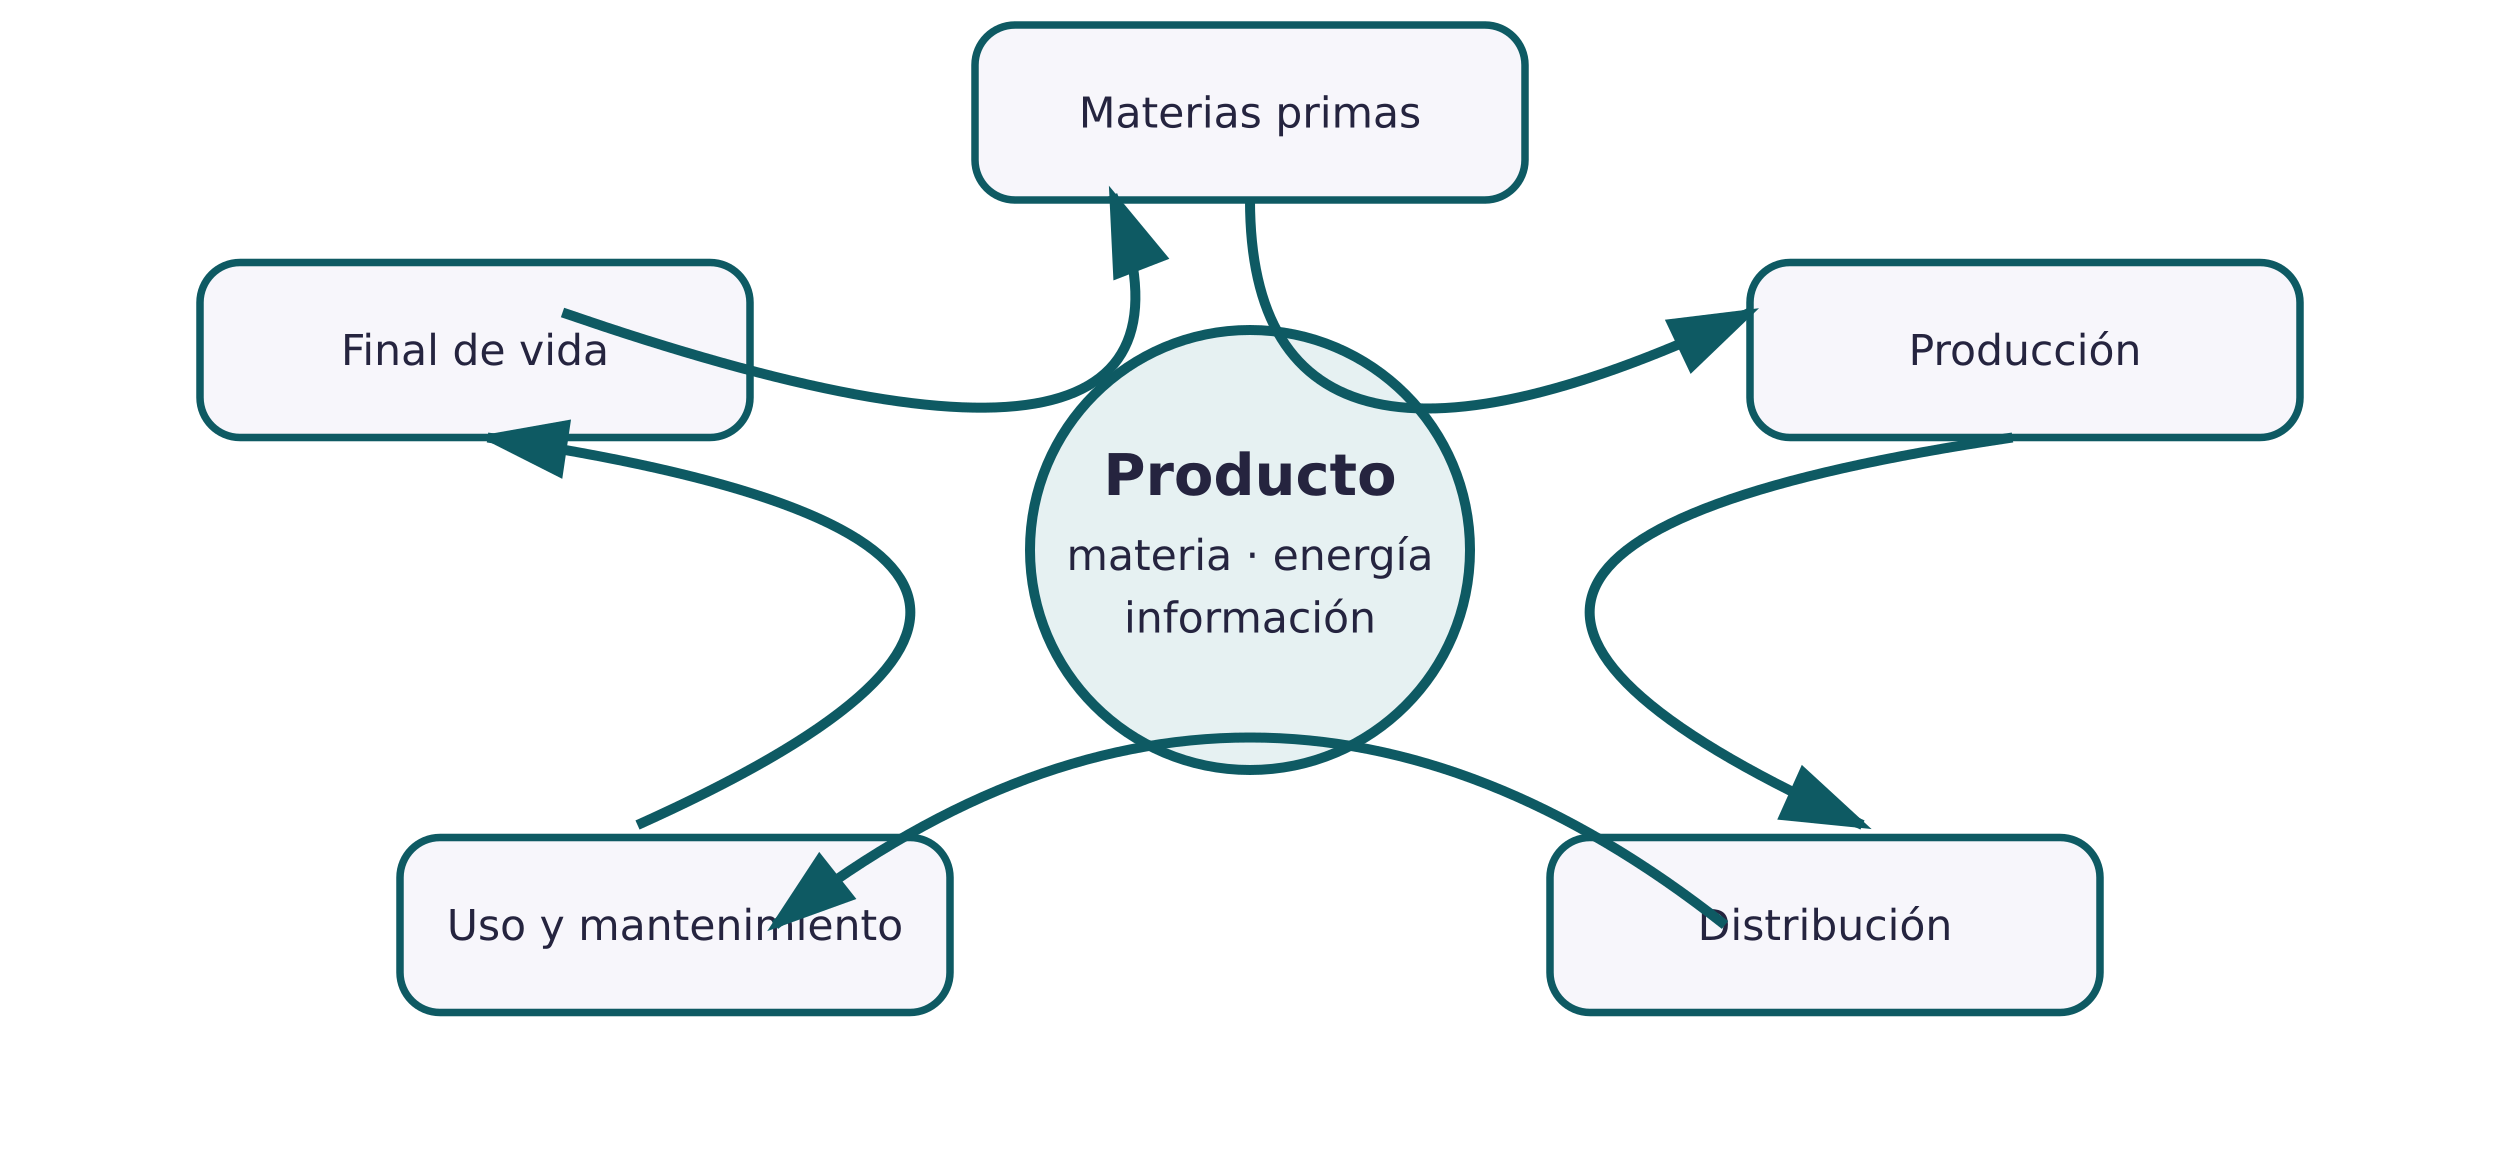
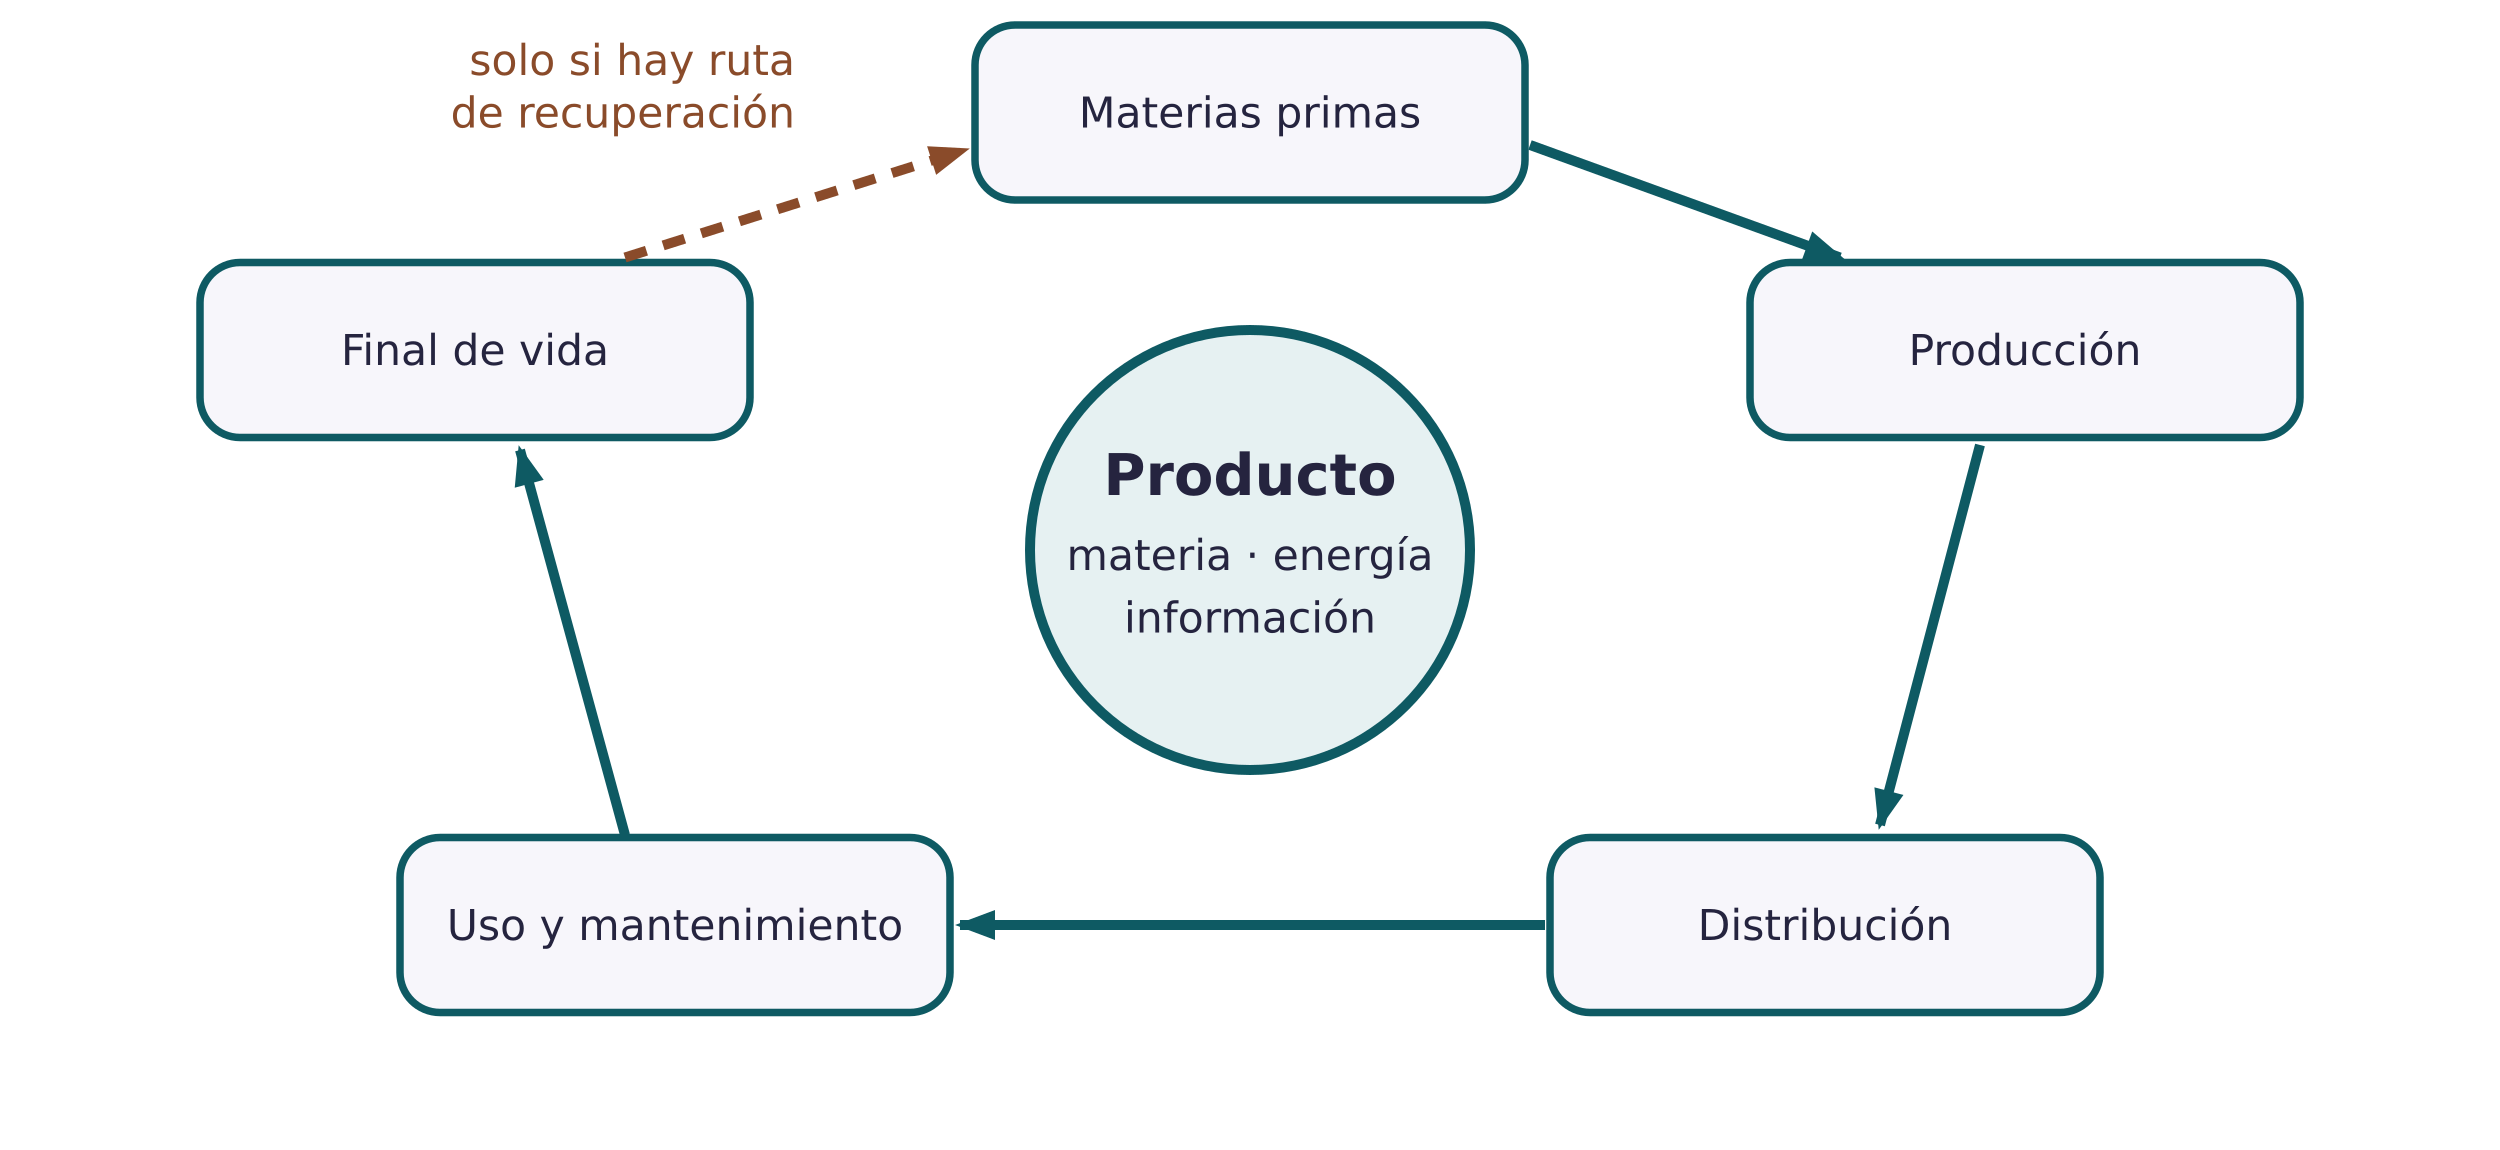
<svg xmlns="http://www.w3.org/2000/svg" viewBox="0 0 1000 460" role="img">
  <style>text{font-family:Verdana,'DejaVu Sans',Arial,sans-serif;fill:#25243f} .t{font-size:23px;font-weight:700} .s{font-size:17px} .box{fill:#f7f6fb;stroke:#0e5a63;stroke-width:3} .arr{stroke:#0e5a63;stroke-width:4;fill:none;marker-end:url(#a)} .return{stroke:#8a4b2a;stroke-width:4;fill:none;stroke-dasharray:9 7;marker-end:url(#b)}</style>
  <defs>
-     <marker id="a" markerWidth="10" markerHeight="10" refX="8" refY="3" orient="auto">
-       <path d="M0,0 L0,6 L9,3 z" fill="#0e5a63" />
+     <marker id="a" markerUnits="userSpaceOnUse" markerWidth="16" markerHeight="12" refX="14" refY="6" orient="auto">
+       <path d="M0,0 L0,12 L16,6 z" fill="#0e5a63" />
    </marker>
-     <marker id="b" markerWidth="10" markerHeight="10" refX="8" refY="3" orient="auto">
-       <path d="M0,0 L0,6 L9,3 z" fill="#8a4b2a" />
+     <marker id="b" markerUnits="userSpaceOnUse" markerWidth="16" markerHeight="12" refX="14" refY="6" orient="auto">
+       <path d="M0,0 L0,12 L16,6 z" fill="#8a4b2a" />
    </marker>
  </defs>
  <circle cx="500" cy="220" r="88" fill="#e6f1f2" stroke="#0e5a63" stroke-width="4" />
  <text class="t" x="500" y="198" text-anchor="middle">Producto</text>
  <text class="s" x="500" y="228" text-anchor="middle">materia · energía</text>
  <text class="s" x="500" y="253" text-anchor="middle">información</text>
  <rect class="box" x="390" y="10" rx="16" width="220" height="70" />
  <text class="s" x="500" y="51" text-anchor="middle">Materias primas</text>
  <rect class="box" x="700" y="105" rx="16" width="220" height="70" />
  <text class="s" x="810" y="146" text-anchor="middle">Producción</text>
  <rect class="box" x="620" y="335" rx="16" width="220" height="70" />
  <text class="s" x="730" y="376" text-anchor="middle">Distribución</text>
  <rect class="box" x="160" y="335" rx="16" width="220" height="70" />
  <text class="s" x="270" y="376" text-anchor="middle">Uso y mantenimiento</text>
  <rect class="box" x="80" y="105" rx="16" width="220" height="70" />
  <text class="s" x="190" y="146" text-anchor="middle">Final de vida</text>
-   <path class="arr" d="M500 80 Q500 220 700 125" />
-   <path class="arr" d="M805 175 Q500 220 745 330" />
-   <path class="arr" d="M690 370 Q500 220 310 370" />
-   <path class="arr" d="M255 330 Q500 220 195 175" />
-   <path class="arr" d="M225 125 Q500 220 445 78" />
+   <path class="arr" d="M612 58 L736 103" />
+   <path class="arr" d="M792 178 L752 330" />
+   <path class="arr" d="M618 370 L384 370" />
+   <path class="arr" d="M250 334 L208 180" />
+   <path class="return" d="M250 103 L386 60" />
+   <text class="s" x="318" y="30" text-anchor="end" style="fill:#8a4b2a">solo si hay ruta</text>
+   <text class="s" x="318" y="51" text-anchor="end" style="fill:#8a4b2a">de recuperación</text>
</svg>
